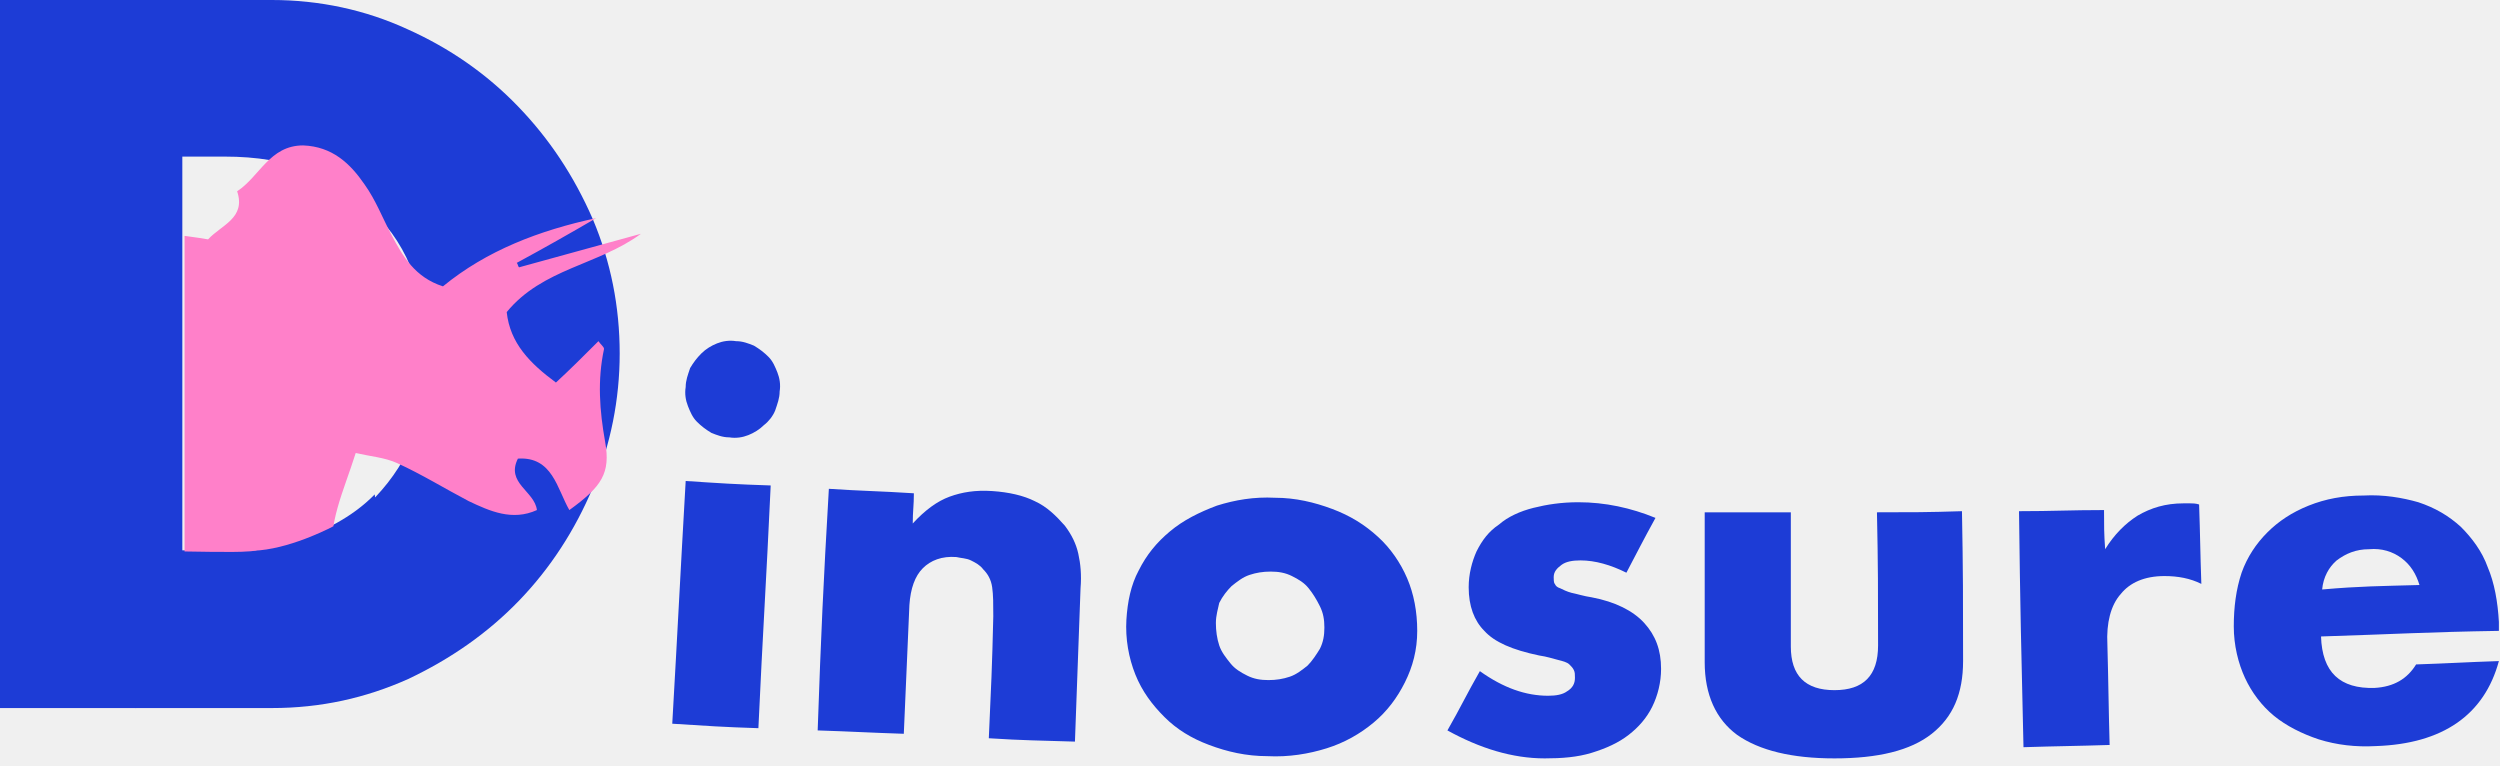
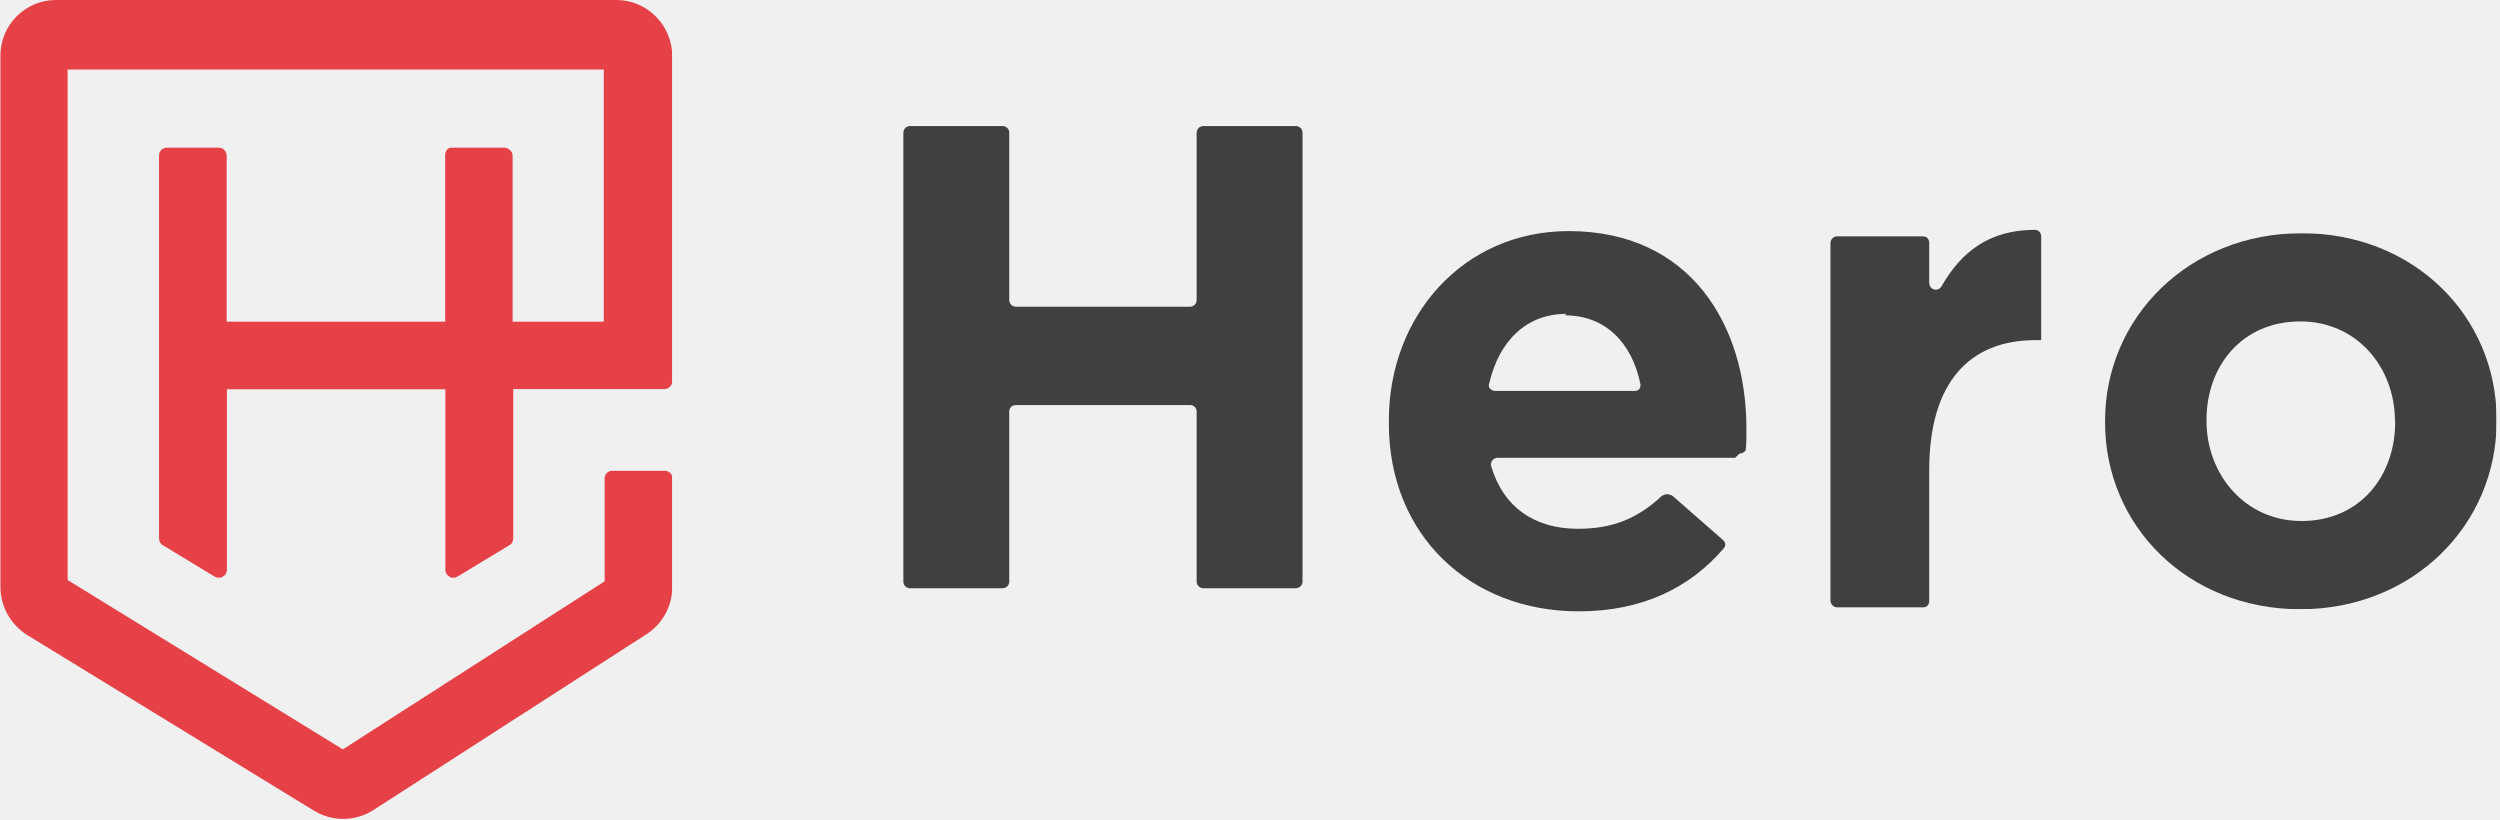
- <svg xmlns="http://www.w3.org/2000/svg" xmlns:xlink="http://www.w3.org/1999/xlink" version="1.1" id="Layer_1" x="0px" y="0px" viewBox="0 0 223.5 68.4" style="enable-background:new 0 0 223.5 68.4;" xml:space="preserve">
-   <style type="text/css">
- 	.st0{fill:#1D3CD6;}
- 	.st1{clip-path:url(#SVGID_2_);fill:#FF80C9;}
- 	.st2{fill:#FF80C9;}
- 	.st3{clip-path:url(#SVGID_4_);fill:#1D3CD6;}
- 	.st4{fill:#6FD877;}
- 	.st5{fill:#E03620;}
- 	.st6{clip-path:url(#SVGID_6_);fill:#FF80C9;}
- 	.st7{clip-path:url(#SVGID_8_);}
- 	.st8{clip-path:url(#SVGID_10_);fill:#1D3CD6;}
- 	.st9{clip-path:url(#SVGID_12_);fill:#FF80C9;}
- </style>
-   <g>
-     <g>
-       <g>
-         <path class="st0" d="M61.3,34.6c0-0.6,0.2-1.1,0.4-1.7c0.3-0.5,0.6-0.9,1-1.3c0.4-0.4,0.9-0.7,1.4-0.9c0.5-0.2,1.1-0.3,1.7-0.2     c0.6,0,1.1,0.2,1.6,0.4c0.5,0.3,0.9,0.6,1.3,1c0.4,0.4,0.6,0.9,0.8,1.4c0.2,0.5,0.3,1.1,0.2,1.7c0,0.6-0.2,1.1-0.4,1.7     c-0.2,0.5-0.6,1-1,1.3c-0.4,0.4-0.9,0.7-1.4,0.9c-0.5,0.2-1.1,0.3-1.7,0.2c-0.6,0-1.1-0.2-1.6-0.4c-0.5-0.3-0.9-0.6-1.3-1     c-0.4-0.4-0.6-0.9-0.8-1.4C61.3,35.8,61.2,35.2,61.3,34.6z M68.9,43.4c-0.4,8.7-0.7,13-1.1,21.7c-3.1-0.1-4.6-0.2-7.7-0.4     c0.5-8.7,0.7-13,1.2-21.7C64.3,43.2,65.8,43.3,68.9,43.4z" />
-         <path class="st0" d="M74.1,43.7c3,0.2,4.5,0.2,7.6,0.4c0,1.1-0.1,1.6-0.1,2.7c1.1-1.2,2.2-2,3.3-2.4c1.1-0.4,2.3-0.6,3.8-0.5     c1.5,0.1,2.8,0.4,3.8,0.9c1.1,0.5,1.9,1.3,2.7,2.2c0.6,0.8,1,1.6,1.2,2.5c0.2,0.9,0.3,1.9,0.2,3.1c-0.2,5.5-0.3,8.2-0.5,13.7     c-3.1-0.1-4.6-0.1-7.7-0.3c0.2-4.4,0.3-6.5,0.4-10.9c0-1.1,0-1.9-0.1-2.6c-0.1-0.7-0.4-1.2-0.8-1.6c-0.3-0.4-0.7-0.6-1.1-0.8     c-0.4-0.2-0.9-0.2-1.3-0.3c-1.3-0.1-2.3,0.3-3,1c-0.7,0.7-1.1,1.8-1.2,3.3c-0.2,4.6-0.3,6.9-0.5,11.5c-3.1-0.1-4.6-0.2-7.7-0.3     C73.4,56.7,73.6,52.3,74.1,43.7z" />
-         <path class="st0" d="M100.7,55.4c0.1-1.6,0.4-3.1,1.1-4.4c0.7-1.4,1.6-2.5,2.8-3.5c1.2-1,2.6-1.7,4.2-2.3     c1.6-0.5,3.3-0.8,5.2-0.7c1.8,0,3.5,0.4,5.1,1c1.6,0.6,2.9,1.4,4.1,2.5c1.1,1,2,2.3,2.6,3.7c0.6,1.4,0.9,3,0.9,4.7     c0,1.7-0.4,3.2-1.1,4.6c-0.7,1.4-1.6,2.6-2.8,3.6c-1.2,1-2.6,1.8-4.2,2.3c-1.6,0.5-3.4,0.8-5.3,0.7c-1.9,0-3.6-0.4-5.2-1     c-1.6-0.6-2.9-1.4-4-2.5c-1.1-1.1-2-2.3-2.6-3.8C100.9,58.8,100.6,57.1,100.7,55.4z M108.7,55.7c0,0.7,0.1,1.4,0.3,2     c0.2,0.6,0.6,1.1,1,1.6c0.4,0.5,0.9,0.8,1.5,1.1c0.6,0.3,1.2,0.4,1.9,0.4c0.7,0,1.3-0.1,1.9-0.3c0.6-0.2,1.1-0.6,1.6-1     c0.4-0.4,0.8-1,1.1-1.5c0.3-0.6,0.4-1.2,0.4-1.9c0-0.7-0.1-1.3-0.4-1.9c-0.3-0.6-0.6-1.1-1-1.6c-0.4-0.5-0.9-0.8-1.5-1.1     c-0.6-0.3-1.2-0.4-1.9-0.4s-1.3,0.1-1.9,0.3c-0.6,0.2-1.1,0.6-1.6,1c-0.4,0.4-0.8,0.9-1.1,1.5C108.9,54.4,108.7,55,108.7,55.7z" />
-         <path class="st0" d="M145.4,51.2c-1.4-0.7-2.8-1.1-4.1-1.1c-0.7,0-1.3,0.1-1.7,0.4c-0.4,0.3-0.7,0.6-0.7,1.1c0,0.2,0,0.5,0.1,0.6     c0.1,0.2,0.2,0.3,0.5,0.4c0.2,0.1,0.6,0.3,1,0.4c0.5,0.1,1.1,0.3,1.8,0.4c2.1,0.4,3.7,1.2,4.7,2.3c1,1.1,1.5,2.4,1.5,4.1     c0,1.2-0.3,2.4-0.8,3.4c-0.5,1-1.2,1.8-2.1,2.5c-0.9,0.7-2,1.2-3.3,1.6c-1.3,0.4-2.7,0.5-4.2,0.5c-2.9,0-5.8-0.9-8.7-2.5     c1.2-2.1,1.7-3.2,2.9-5.3c2.1,1.5,4.1,2.2,6.1,2.2c0.7,0,1.3-0.1,1.7-0.4c0.5-0.3,0.7-0.7,0.7-1.2c0-0.3,0-0.5-0.1-0.7     c-0.1-0.2-0.2-0.3-0.4-0.5c-0.2-0.2-0.6-0.3-1-0.4c-0.4-0.1-1-0.3-1.7-0.4c-2.4-0.5-4-1.2-4.9-2.2c-0.9-0.9-1.4-2.2-1.4-3.9     c0-1.2,0.3-2.3,0.7-3.2c0.5-1,1.1-1.8,2-2.4c0.8-0.7,1.9-1.2,3.1-1.5c1.2-0.3,2.5-0.5,4-0.5c2.4,0,4.7,0.5,6.9,1.4     C146.9,48.3,146.4,49.3,145.4,51.2z" />
-         <path class="st0" d="M160.1,45.8c0,4.8,0,7.2,0,12c0,2.6,1.3,3.9,3.9,3.9c2.6,0,3.9-1.3,3.9-4c0-4.8,0-7.2-0.1-11.9     c3,0,4.6,0,7.6-0.1c0.1,5.3,0.1,8,0.1,13.4c0,2.9-0.9,5-2.8,6.5c-1.9,1.5-4.8,2.2-8.7,2.2c-3.8,0-6.7-0.7-8.7-2.1     c-1.9-1.4-2.9-3.6-2.9-6.5c0-5.4,0-8.1,0-13.4C155.5,45.8,157,45.8,160.1,45.8z" />
-         <path class="st0" d="M180.5,45.7c3,0,4.6-0.1,7.6-0.1c0,1.4,0,2.1,0.1,3.5c0.8-1.3,1.8-2.3,2.9-3c1.2-0.7,2.5-1.1,4.1-1.1     c0.2,0,0.4,0,0.6,0c0.2,0,0.5,0,0.8,0.1c0.1,2.8,0.1,4.3,0.2,7.1c-1-0.5-2.1-0.7-3.3-0.7c-1.8,0-3.1,0.6-3.9,1.6     c-0.9,1-1.3,2.6-1.2,4.5c0.1,3.6,0.1,5.4,0.2,9c-3.1,0.1-4.6,0.1-7.7,0.2C180.7,58.3,180.6,54.1,180.5,45.7z" />
-         <path class="st0" d="M207.5,56.9c0.1,3.2,1.7,4.7,4.8,4.6c1.7-0.1,2.9-0.8,3.7-2.1c3-0.1,4.4-0.2,7.4-0.3c-1.3,4.8-5,7.4-11,7.6     c-1.8,0.1-3.5-0.1-5.1-0.6c-1.5-0.5-2.9-1.2-4-2.1c-1.1-0.9-2-2.1-2.6-3.4c-0.6-1.3-1-2.9-1-4.6c0-1.7,0.2-3.3,0.7-4.8     c0.5-1.4,1.3-2.6,2.3-3.6c1-1,2.2-1.8,3.7-2.4c1.5-0.6,3.1-0.9,4.9-0.9c1.8-0.1,3.5,0.2,4.9,0.6c1.5,0.5,2.7,1.2,3.8,2.2     c1,1,1.9,2.2,2.4,3.6c0.6,1.4,0.9,3.1,1,4.9c0,0.3,0,0.5,0,0.8C217.1,56.5,213.9,56.7,207.5,56.9z M216.3,52.3     c-0.3-1-0.8-1.8-1.6-2.4c-0.8-0.6-1.8-0.9-2.9-0.8c-1.2,0-2.1,0.4-2.9,1c-0.7,0.6-1.2,1.5-1.3,2.6     C211,52.4,212.8,52.4,216.3,52.3z" />
-       </g>
+ <svg xmlns="http://www.w3.org/2000/svg" xmlns:xlink="http://www.w3.org/1999/xlink" width="119" height="39">
+   <defs>
+     <path id="a" d="M18.83 18V.1H.2V18h18.63z" />
+     <path id="c" d="M0 0v39h32V0z" />
+   </defs>
+   <g fill="none" fill-rule="evenodd">
+     <path d="M56.96 27.68v-8.1c0-.17-.14-.3-.32-.3h-8.28c-.18 0-.32.13-.32.3v8.1c0 .18-.14.32-.32.32h-4.4c-.18 0-.32-.14-.32-.32V6.32c0-.18.14-.32.32-.32h4.4c.18 0 .32.14.32.32v7.96c0 .18.14.32.32.32h8.28c.18 0 .32-.14.32-.32V6.32c0-.18.15-.32.32-.32h4.4c.18 0 .32.14.32.32v21.36c0 .18-.14.32-.32.32h-4.4c-.17 0-.32-.14-.32-.32m17.6-12.74c-1.9 0-3.2 1.28-3.67 3.3-.1.2.1.37.3.37h6.6c.2 0 .3-.1.3-.3-.4-2-1.68-3.3-3.6-3.3m8.1 6.78H71.3c-.22 0-.38.2-.32.4.58 1.96 2.07 2.98 4.13 2.98 1.6 0 2.8-.45 4-1.57.2-.1.3-.1.5 0l2.4 2.1c.13.1.15.3.04.4-1.6 1.87-3.87 3-6.9 3-5.2 0-9.04-3.65-9.04-8.93V20c0-4.94 3.52-9 8.56-9 5.8 0 8.46 4.48 8.46 9.4v.05c0 .37 0 .63-.03.94 0 .1-.16.2-.3.2m14.1-5.4c-3.15 0-5.07 2-5.07 6.2v6.2c0 .2-.1.32-.3.32h-4.1c-.14 0-.3-.15-.3-.33v-17c0-.2.16-.33.3-.33h4.1c.2 0 .3.14.3.32v1.87c0 .36.4.47.58.2.95-1.67 2.3-2.7 4.45-2.7.18 0 .3.14.3.32v4.93h-.23z" fill="#404042" />
+     <g transform="translate(100 11)">
+       <mask id="b" fill="#fff">
+         <use xlink:href="#a" />
+       </mask>
+       <path d="M14 9.04C14 6.5 12.2 4.3 9.5 4.3c-2.8 0-4.47 2.14-4.47 4.68v.06c0 2.54 1.83 4.76 4.52 4.76 2.8 0 4.46-2.16 4.46-4.7v-.06zM9.5 18C4.15 18 .2 14.05.2 9.1v-.06C.2 4.1 4.2.1 9.56.1c5.33 0 9.28 3.94 9.28 8.88v.06c0 4.96-4 8.96-9.34 8.96z" fill="#404042" mask="url(#b)" />
    </g>
-     <g>
-       <path class="st0" d="M0,0h24.3c4.3,0,8.4,0.9,12.1,2.6c3.8,1.7,7.1,4,9.9,6.9c2.8,2.9,5,6.2,6.7,10.1c1.6,3.8,2.4,7.8,2.4,12    c0,4.1-0.8,8.1-2.4,12c-1.6,3.8-3.8,7.2-6.6,10.1c-2.8,2.9-6.1,5.2-9.9,7c-3.8,1.7-7.8,2.6-12.2,2.6H0V0z M16.5,49.4h3.8    c2.9,0,5.4-0.4,7.6-1.3s4.1-2.1,5.7-3.7c1.5-1.6,2.7-3.4,3.5-5.6c0.8-2.2,1.2-4.5,1.2-7.1c0-2.5-0.4-4.9-1.3-7.1    c-0.8-2.2-2-4.1-3.6-5.6c-1.5-1.6-3.4-2.8-5.7-3.7c-2.2-0.9-4.8-1.3-7.6-1.3h-3.8V49.4z" />
-     </g>
-     <path class="st0" d="M26.2,62.9l-14.1,0.4l4.1-14.1h6.6c0,0,6.6-0.8,10.7-5l1.7,14.9L26.2,62.9z" />
-     <g>
-       <defs>
-         <path id="SVGID_5_" d="M57.9,49.4H37.8L29.9,47c0,0-3.5,1.9-6.7,2.2c-0.3,0-0.7,0.1-1.1,0.1c-0.9,0.1-5.6,0-5.6,0l0-47.2h41.4     v42.8V49.4z" />
-       </defs>
-       <clipPath id="SVGID_2_">
-         <use xlink:href="#SVGID_5_" style="overflow:visible;" />
-       </clipPath>
-       <path class="st1" d="M49.7,34.2c-2.3-1.7-4.1-3.5-4.4-6.3c3.2-3.9,8.2-4.2,12-7c-3.6,1-7.3,2-10.9,3c-0.1-0.1-0.1-0.3-0.2-0.4    c2.4-1.3,4.7-2.6,7.1-4c-5.1,1.1-9.8,2.9-13.7,6.1C37.1,24.8,36,22.9,35,21c-0.8-1.5-1.4-3.1-2.4-4.5c-1.3-1.9-2.9-3.4-5.5-3.5    c-3,0-3.9,2.8-5.9,4.1c0.8,2.4-1.4,3-2.6,4.3c-1.1-0.2-2.2-0.3-3.3-0.5c-0.6-0.1-1.2-0.2-1.8-0.3l3.5,34.4    c0.8,2.6,1.8,5.1,2.7,7.5c5.5,1.1,6,1,8.8-1.4c-6.1-2-5.5-7-5.4-11.8c1.3,3.3,2.5,6.7,3.7,9.8c3.2,0.4,5.8,1.3,8.6-1.1    c-4.5-1-5.3-3.9-5.7-7.7c-0.4-3.6,1-6.3,2.1-9.8c1.3,0.3,2.6,0.4,3.7,0.9c2.2,1,4.3,2.3,6.4,3.4c1.9,0.9,3.9,1.8,6.1,0.8    c-0.2-1.7-2.8-2.4-1.7-4.6c3.1-0.2,3.5,2.7,4.6,4.6c2.9-2.1,3.7-3.3,3.2-6.1c-0.5-2.8-0.7-5.5-0.1-8.3c0-0.2-0.3-0.4-0.5-0.7    C52.2,31.8,51,33,49.7,34.2z" />
-     </g>
+     <mask id="d" fill="#fff">
+       <use xlink:href="#c" />
+     </mask>
+     <path d="M21.2 27.13v-8.6H10.8v8.6c0 .14-.08.26-.2.32-.05.04-.12.05-.18.05-.07 0-.13-.02-.2-.05l-2.47-1.5c-.12-.06-.18-.2-.18-.32V7.4c0-.2.16-.37.37-.37h2.48c.2 0 .37.17.37.38v7.9h10.4V7.4c0-.2.1-.37.3-.37H24c.2 0 .4.17.4.38v7.9h4.34v-12H3.22v24.3l13.1 8.06 12.46-8v-4.9c0-.2.16-.36.37-.36h2.48c.2 0 .37.13.37.33v5.2c0 .9-.46 1.76-1.23 2.25l-13 8.37c-.44.28-.93.42-1.44.42-.5 0-.97-.14-1.4-.4L1.3 30.23c-.8-.5-1.28-1.37-1.28-2.3V2.68C0 1.2 1.2 0 2.66 0h26.68C30.8 0 32 1.2 32 2.68v15.46c0 .2-.16.38-.37.38h-7.2v7.1c0 .14-.06.27-.18.33l-2.48 1.5c-.06.03-.12.05-.2.05-.05 0-.12 0-.17-.05-.12-.06-.2-.18-.2-.32" fill="#E54146" mask="url(#d)" />
  </g>
</svg>
